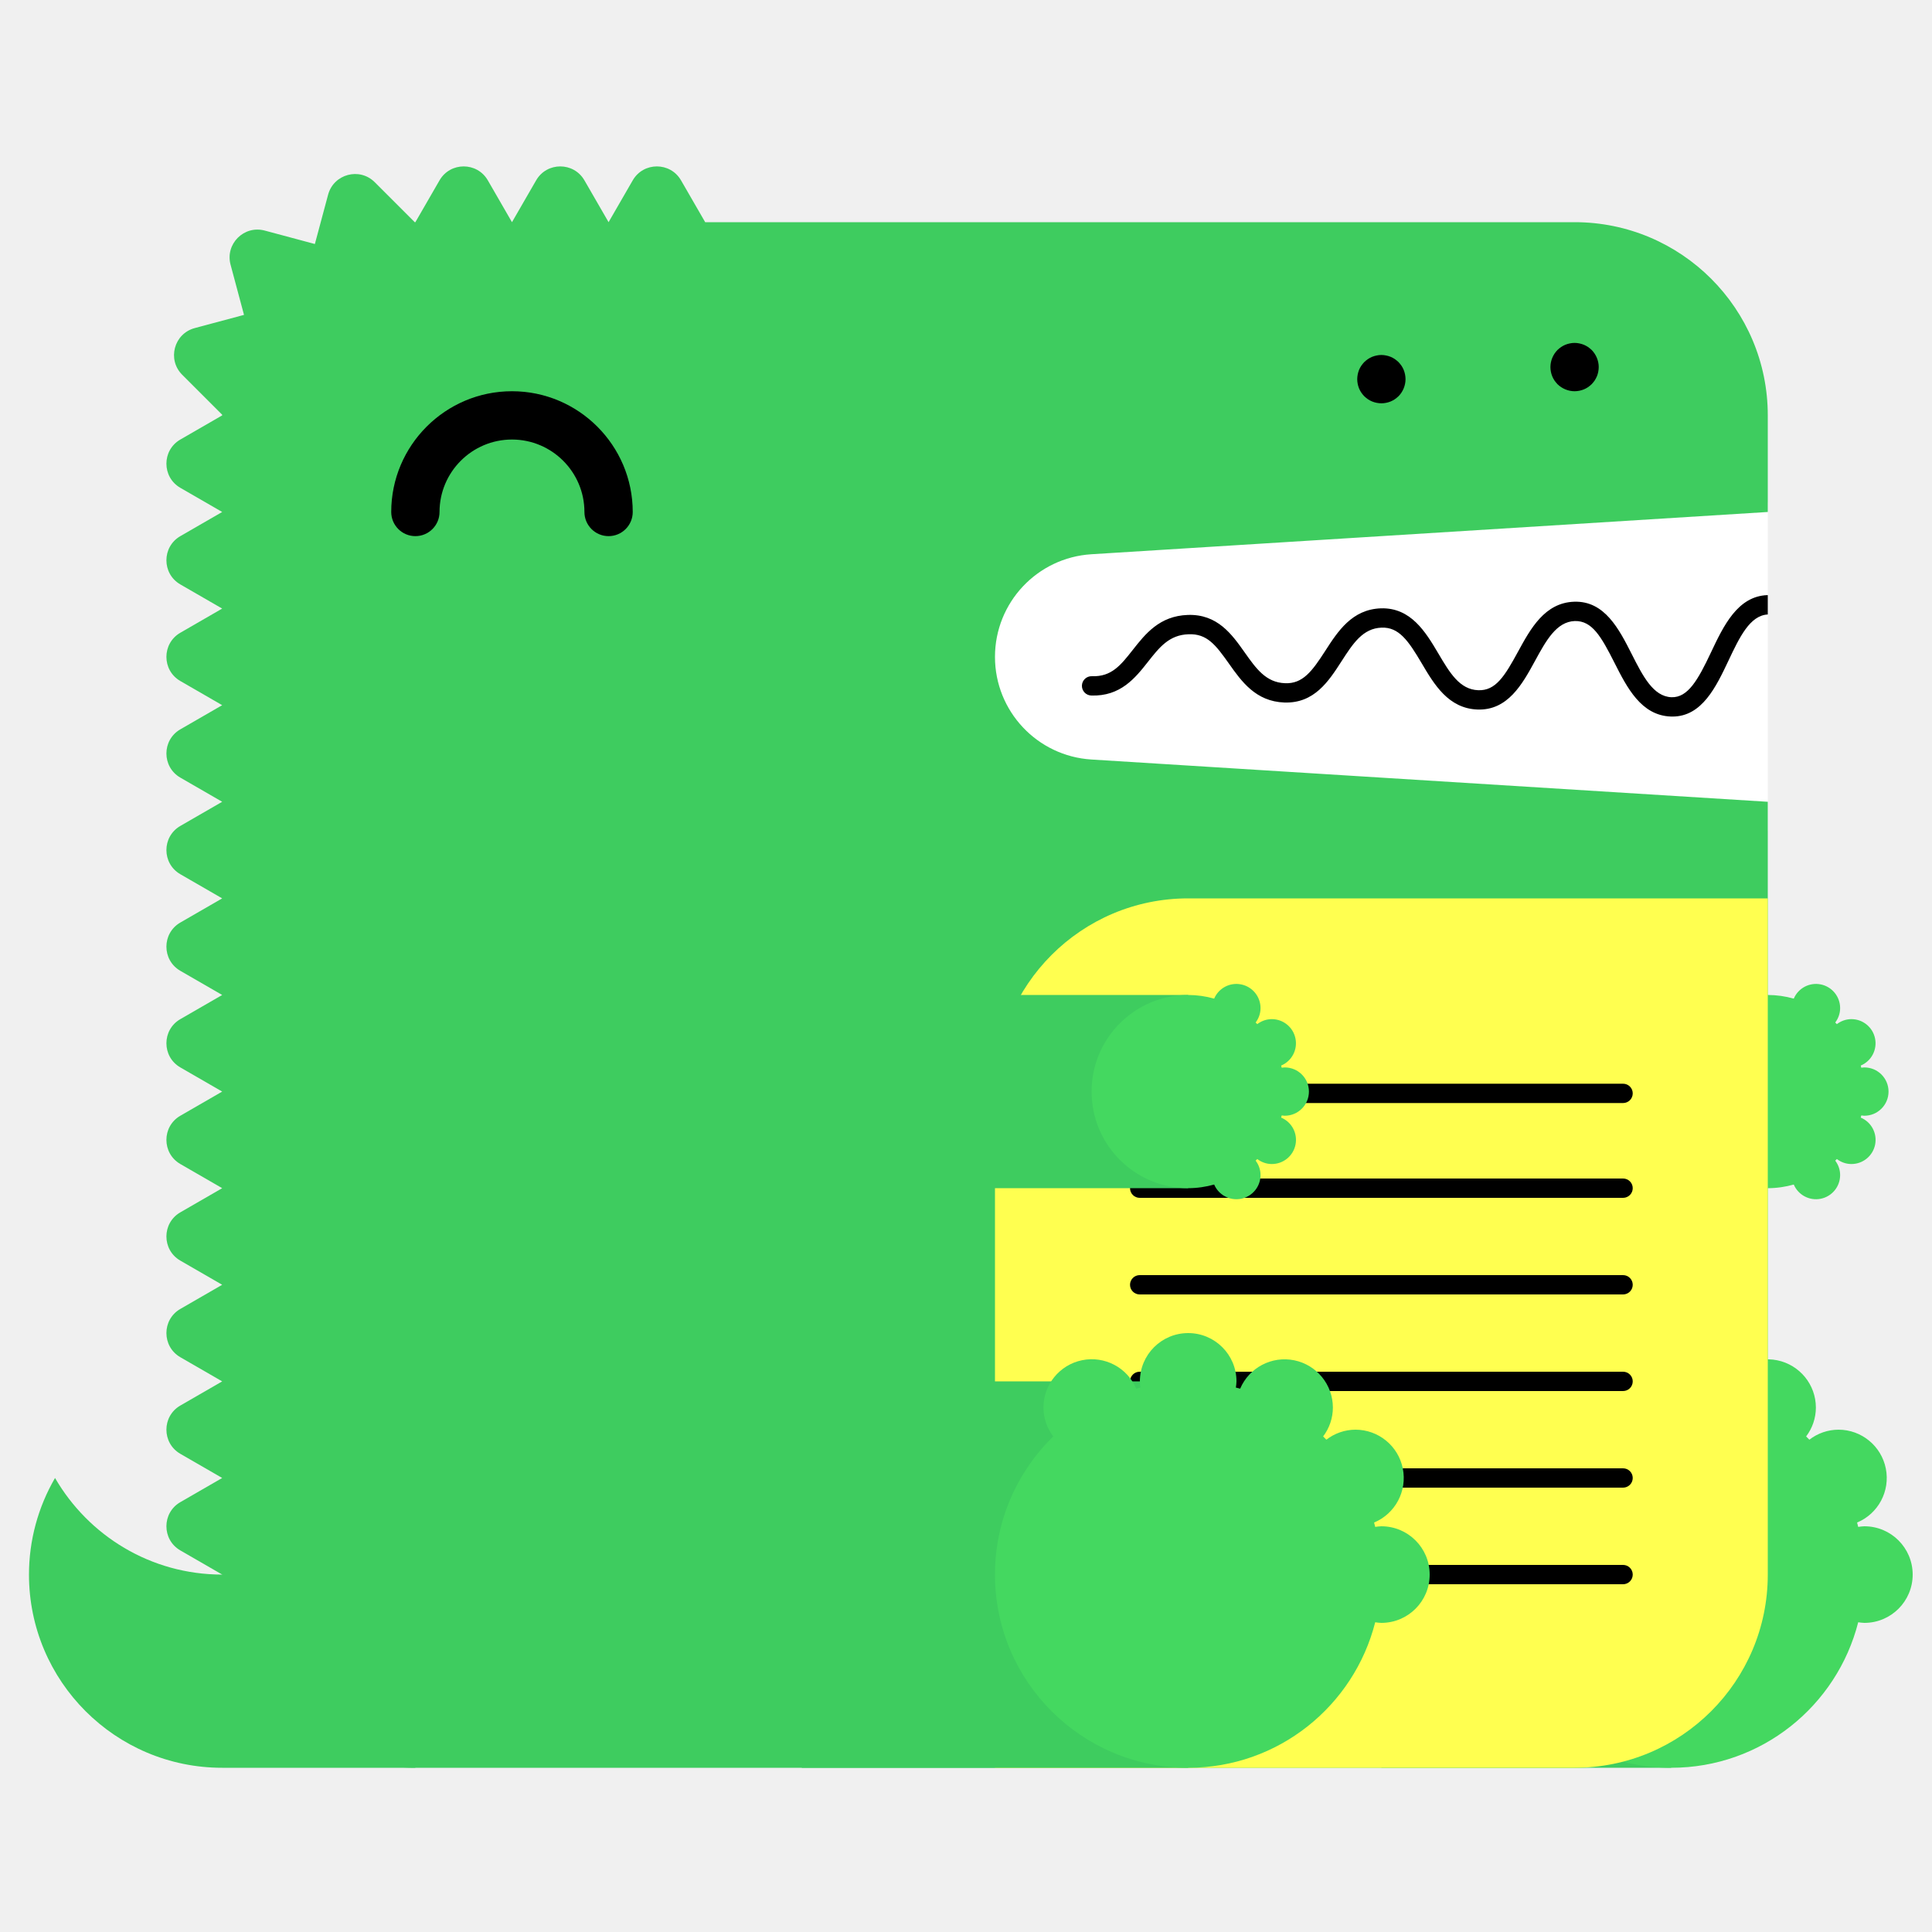
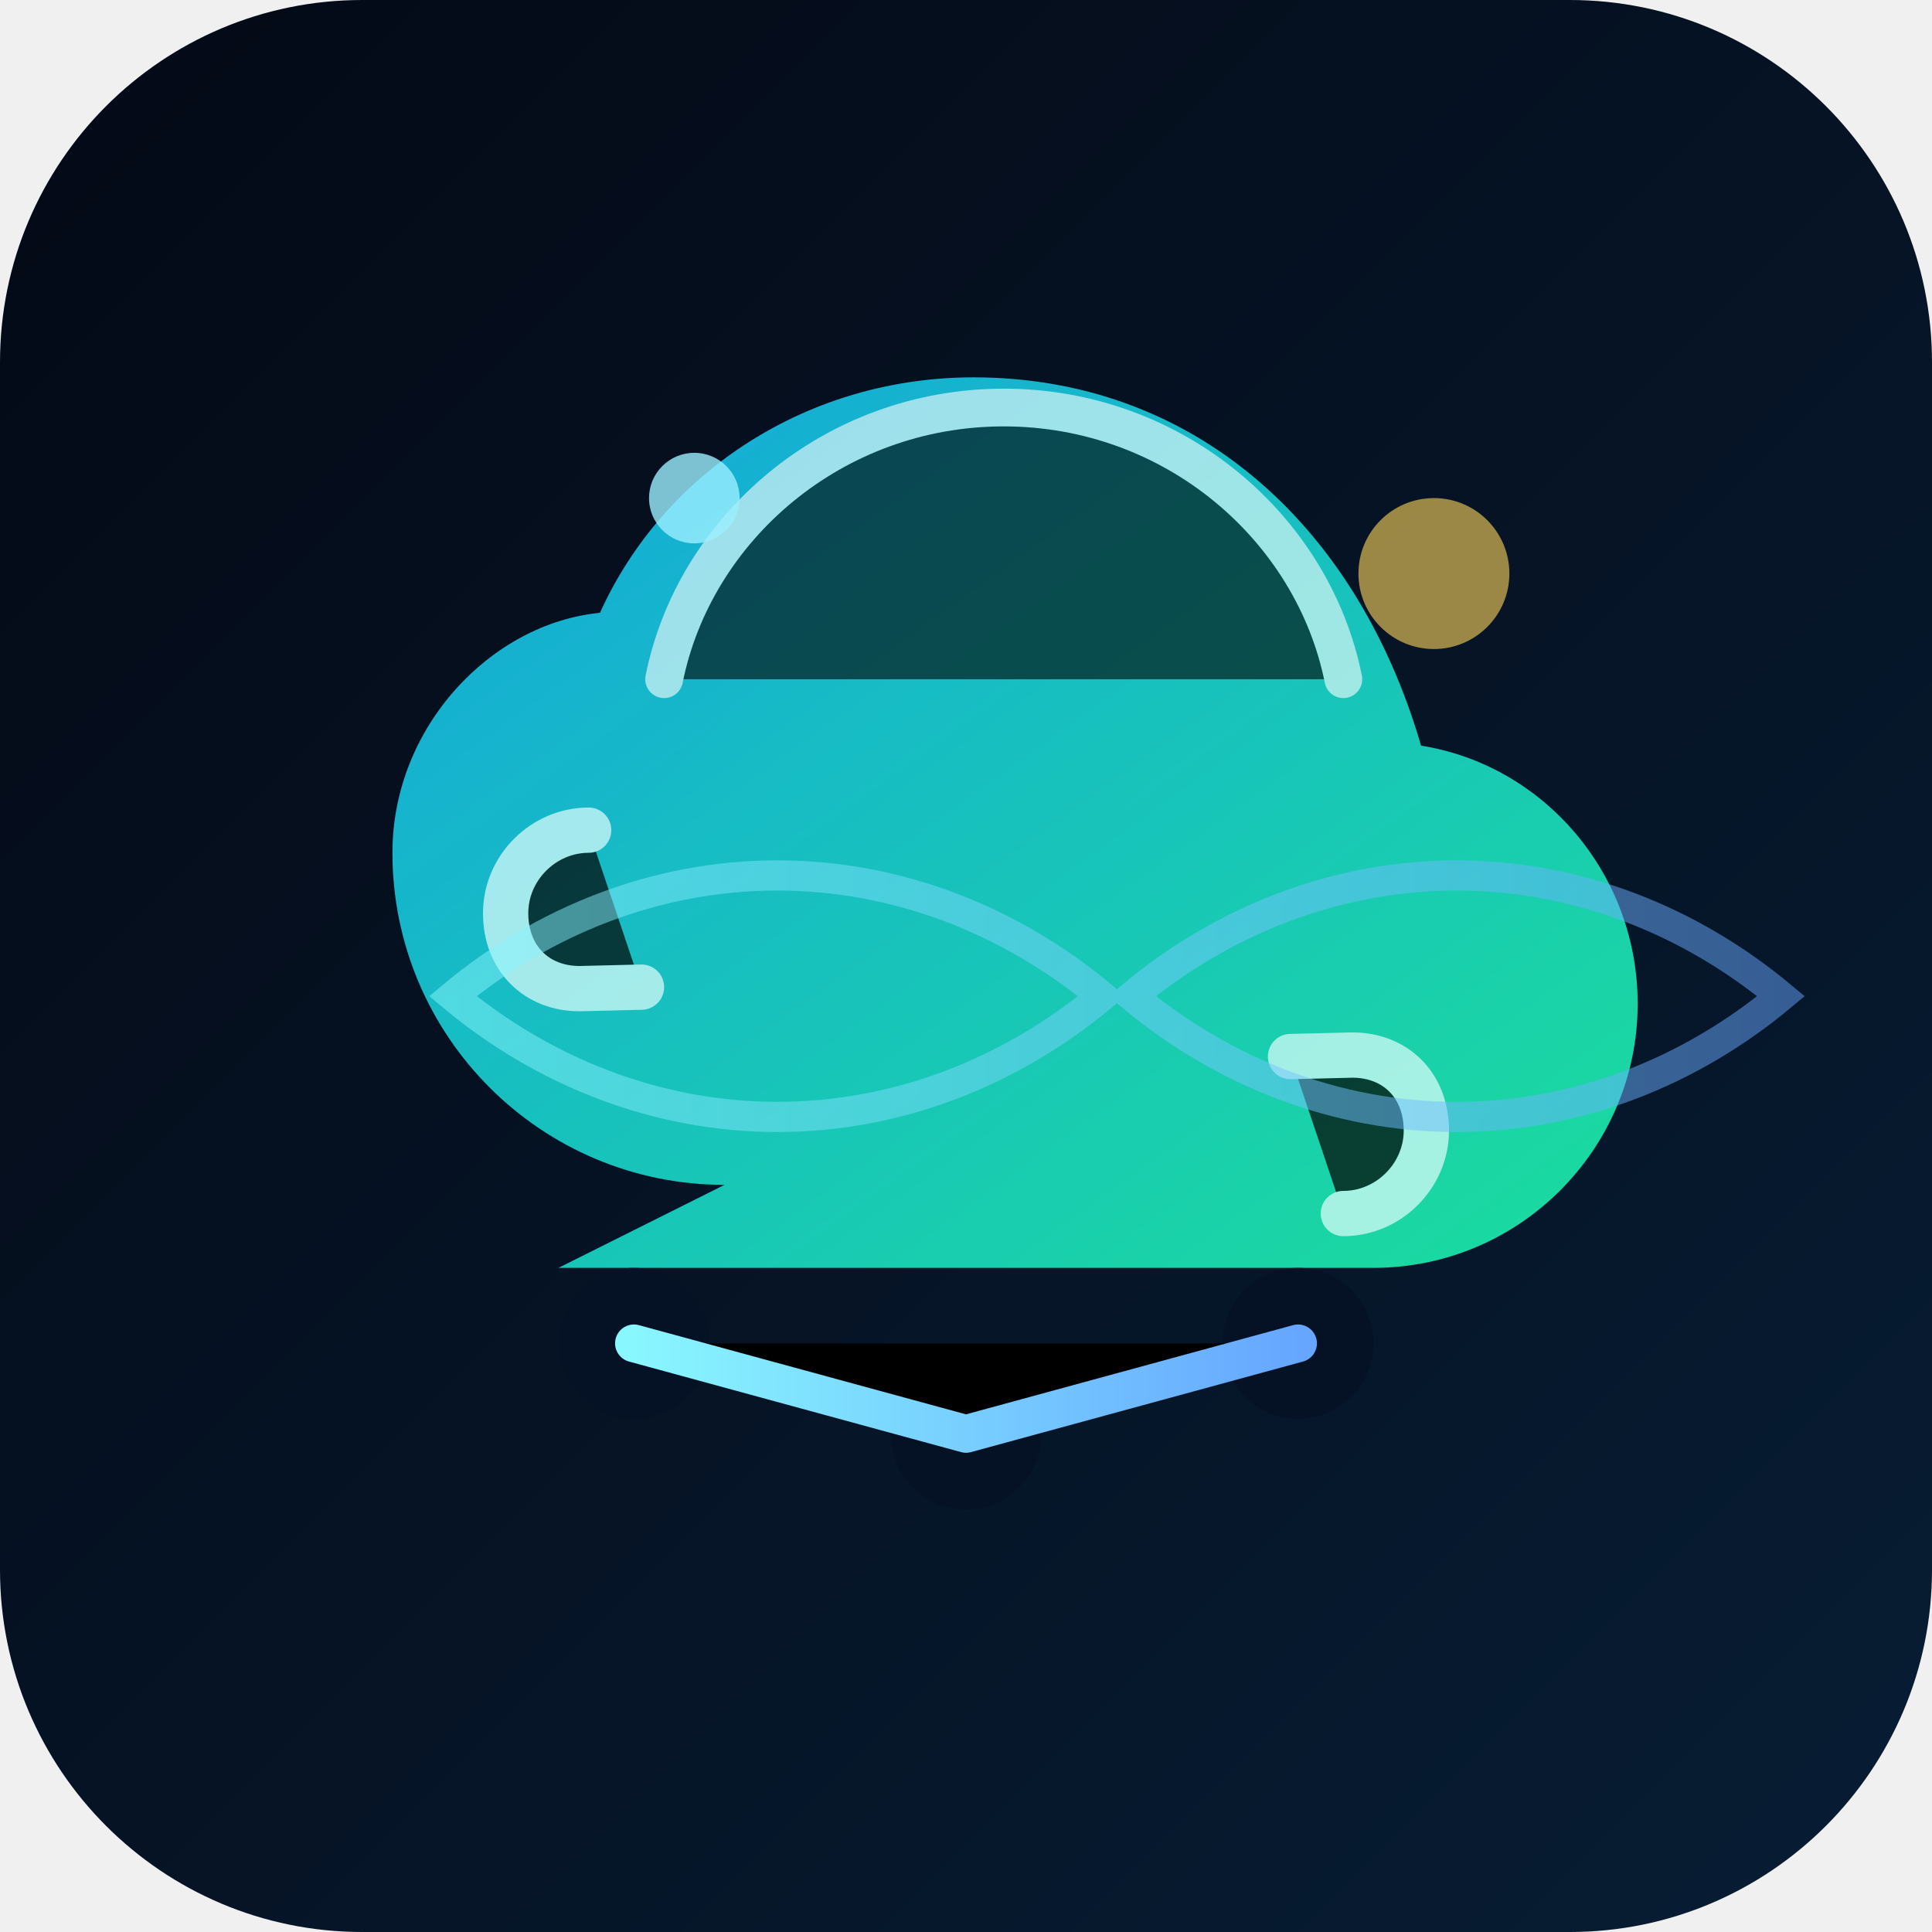
- <svg xmlns="http://www.w3.org/2000/svg" width="200" height="200" viewBox="0 0 200 200">
-   <g fill="none" fill-rule="evenodd">
-     <path fill="#FFF" d="M99 52h84v34H99z" />
-     <path d="M23 163c-7.398 0-13.843-4.027-17.303-10A19.886 19.886 0 0 0 3 163c0 11.046 8.954 20 20 20h20v-20H23z" fill="#3ECC5F" />
-     <path d="M112.98 57.376L183 53V43c0-11.046-8.954-20-20-20H73l-2.5-4.33c-1.112-1.925-3.889-1.925-5 0L63 23l-2.5-4.33c-1.111-1.925-3.889-1.925-5 0L53 23l-2.5-4.33c-1.111-1.925-3.889-1.925-5 0L43 23c-.022 0-.042.003-.065.003l-4.142-4.141c-1.57-1.571-4.252-.853-4.828 1.294l-1.369 5.104-5.192-1.392c-2.148-.575-4.111 1.389-3.535 3.536l1.39 5.193-5.102 1.367c-2.148.576-2.867 3.259-1.296 4.83l4.142 4.142c0 .021-.003.042-.003.064l-4.33 2.5c-1.925 1.111-1.925 3.889 0 5L23 53l-4.33 2.5c-1.925 1.111-1.925 3.889 0 5L23 63l-4.33 2.5c-1.925 1.111-1.925 3.889 0 5L23 73l-4.33 2.5c-1.925 1.111-1.925 3.889 0 5L23 83l-4.33 2.5c-1.925 1.111-1.925 3.889 0 5L23 93l-4.33 2.5c-1.925 1.111-1.925 3.889 0 5L23 103l-4.33 2.5c-1.925 1.111-1.925 3.889 0 5L23 113l-4.33 2.5c-1.925 1.111-1.925 3.889 0 5L23 123l-4.33 2.5c-1.925 1.111-1.925 3.889 0 5L23 133l-4.33 2.5c-1.925 1.111-1.925 3.889 0 5L23 143l-4.33 2.5c-1.925 1.111-1.925 3.889 0 5L23 153l-4.33 2.5c-1.925 1.111-1.925 3.889 0 5L23 163c0 11.046 8.954 20 20 20h120c11.046 0 20-8.954 20-20V83l-70.02-4.376A10.645 10.645 0 0 1 103 68c0-5.621 4.37-10.273 9.98-10.624" fill="#3ECC5F" />
-     <path fill="#3ECC5F" d="M143 183h30v-40h-30z" />
-     <path d="M193 158c-.219 0-.428.037-.639.064-.038-.15-.074-.301-.116-.451A5 5 0 0 0 190.32 148a4.96 4.96 0 0 0-3.016 1.036 26.531 26.531 0 0 0-.335-.336 4.955 4.955 0 0 0 1.011-2.987 5 5 0 0 0-9.599-1.959c-.148-.042-.297-.077-.445-.115.027-.211.064-.42.064-.639a5 5 0 0 0-5-5 5 5 0 0 0-5 5c0 .219.037.428.064.639-.148.038-.297.073-.445.115a4.998 4.998 0 0 0-9.599 1.959c0 1.125.384 2.151 1.011 2.987-3.717 3.632-6.031 8.693-6.031 14.3 0 11.046 8.954 20 20 20 9.339 0 17.16-6.41 19.361-15.064.211.027.42.064.639.064a5 5 0 0 0 5-5 5 5 0 0 0-5-5" fill="#44D860" />
-     <path fill="#3ECC5F" d="M153 123h30v-20h-30z" />
-     <path d="M193 115.5a2.5 2.5 0 1 0 0-5c-.109 0-.214.019-.319.032-.02-.075-.037-.15-.058-.225a2.501 2.501 0 0 0-.963-4.807c-.569 0-1.088.197-1.508.518a6.653 6.653 0 0 0-.168-.168c.314-.417.506-.931.506-1.494a2.5 2.5 0 0 0-4.8-.979A9.987 9.987 0 0 0 183 103c-5.522 0-10 4.478-10 10s4.478 10 10 10c.934 0 1.833-.138 2.69-.377a2.5 2.5 0 0 0 4.8-.979c0-.563-.192-1.077-.506-1.494.057-.055.113-.111.168-.168.42.321.939.518 1.508.518a2.5 2.5 0 0 0 .963-4.807c.021-.074.038-.15.058-.225.105.013.21.032.319.032" fill="#44D860" />
-     <path d="M63 55.5a2.5 2.5 0 0 1-2.5-2.5c0-4.136-3.364-7.5-7.5-7.5s-7.5 3.364-7.5 7.5a2.5 2.5 0 1 1-5 0c0-6.893 5.607-12.5 12.5-12.5S65.5 46.107 65.5 53a2.5 2.5 0 0 1-2.5 2.5" fill="#000" />
-     <path d="M103 183h60c11.046 0 20-8.954 20-20V93h-60c-11.046 0-20 8.954-20 20v70z" fill="#FFFF50" />
-     <path d="M168.02 124h-50.04a1 1 0 1 1 0-2h50.04a1 1 0 1 1 0 2m0 20h-50.04a1 1 0 1 1 0-2h50.04a1 1 0 1 1 0 2m0 20h-50.04a1 1 0 1 1 0-2h50.04a1 1 0 1 1 0 2m0-49.814h-50.04a1 1 0 1 1 0-2h50.04a1 1 0 1 1 0 2m0 19.814h-50.04a1 1 0 1 1 0-2h50.04a1 1 0 1 1 0 2m0 20h-50.04a1 1 0 1 1 0-2h50.04a1 1 0 1 1 0 2M183 61.611c-.012 0-.022-.006-.034-.005-3.09.105-4.552 3.196-5.842 5.923-1.346 2.85-2.387 4.703-4.093 4.647-1.889-.068-2.969-2.202-4.113-4.46-1.314-2.594-2.814-5.536-5.963-5.426-3.046.104-4.513 2.794-5.807 5.167-1.377 2.528-2.314 4.065-4.121 3.994-1.927-.07-2.951-1.805-4.136-3.813-1.321-2.236-2.848-4.75-5.936-4.664-2.994.103-4.465 2.385-5.763 4.4-1.373 2.13-2.335 3.428-4.165 3.351-1.973-.07-2.992-1.51-4.171-3.177-1.324-1.873-2.816-3.993-5.895-3.89-2.928.1-4.399 1.97-5.696 3.618-1.232 1.564-2.194 2.802-4.229 2.724a1 1 0 0 0-.072 2c3.017.101 4.545-1.8 5.872-3.487 1.177-1.496 2.193-2.787 4.193-2.855 1.926-.082 2.829 1.115 4.195 3.045 1.297 1.834 2.769 3.914 5.731 4.021 3.103.104 4.596-2.215 5.918-4.267 1.182-1.834 2.202-3.417 4.15-3.484 1.793-.067 2.769 1.35 4.145 3.681 1.297 2.197 2.766 4.686 5.787 4.796 3.125.108 4.634-2.62 5.949-5.035 1.139-2.088 2.214-4.06 4.119-4.126 1.793-.042 2.728 1.595 4.111 4.33 1.292 2.553 2.757 5.445 5.825 5.556l.169.003c3.064 0 4.518-3.075 5.805-5.794 1.139-2.41 2.217-4.68 4.067-4.773v-2z" fill="#000" />
-     <path fill="#3ECC5F" d="M83 183h40v-40H83z" />
-     <path d="M143 158c-.219 0-.428.037-.639.064-.038-.15-.074-.301-.116-.451A5 5 0 0 0 140.32 148a4.96 4.96 0 0 0-3.016 1.036 26.531 26.531 0 0 0-.335-.336 4.955 4.955 0 0 0 1.011-2.987 5 5 0 0 0-9.599-1.959c-.148-.042-.297-.077-.445-.115.027-.211.064-.42.064-.639a5 5 0 0 0-5-5 5 5 0 0 0-5 5c0 .219.037.428.064.639-.148.038-.297.073-.445.115a4.998 4.998 0 0 0-9.599 1.959c0 1.125.384 2.151 1.011 2.987-3.717 3.632-6.031 8.693-6.031 14.3 0 11.046 8.954 20 20 20 9.339 0 17.16-6.41 19.361-15.064.211.027.42.064.639.064a5 5 0 0 0 5-5 5 5 0 0 0-5-5" fill="#44D860" />
-     <path fill="#3ECC5F" d="M83 123h40v-20H83z" />
-     <path d="M133 115.5a2.5 2.5 0 1 0 0-5c-.109 0-.214.019-.319.032-.02-.075-.037-.15-.058-.225a2.501 2.501 0 0 0-.963-4.807c-.569 0-1.088.197-1.508.518a6.653 6.653 0 0 0-.168-.168c.314-.417.506-.931.506-1.494a2.5 2.5 0 0 0-4.8-.979A9.987 9.987 0 0 0 123 103c-5.522 0-10 4.478-10 10s4.478 10 10 10c.934 0 1.833-.138 2.69-.377a2.5 2.5 0 0 0 4.8-.979c0-.563-.192-1.077-.506-1.494.057-.055.113-.111.168-.168.42.321.939.518 1.508.518a2.5 2.5 0 0 0 .963-4.807c.021-.074.038-.15.058-.225.105.013.21.032.319.032" fill="#44D860" />
-     <path d="M143 41.75c-.16 0-.33-.02-.49-.05a2.52 2.52 0 0 1-.47-.14c-.15-.06-.29-.14-.431-.23-.13-.09-.259-.2-.38-.31-.109-.12-.219-.24-.309-.38s-.17-.28-.231-.43a2.619 2.619 0 0 1-.189-.96c0-.16.02-.33.05-.49.03-.16.08-.31.139-.47.061-.15.141-.29.231-.43.09-.13.2-.26.309-.38.121-.11.25-.22.38-.31.141-.09.281-.17.431-.23.149-.06.31-.11.47-.14.32-.07.65-.07.98 0 .159.03.32.08.47.14.149.06.29.14.43.23.13.09.259.2.38.31.11.12.22.25.31.38.09.14.17.28.23.43.06.16.11.31.14.47.029.16.05.33.05.49 0 .66-.271 1.31-.73 1.77-.121.11-.25.22-.38.31-.14.09-.281.17-.43.23a2.565 2.565 0 0 1-.96.19m20-1.25c-.66 0-1.3-.27-1.771-.73a3.802 3.802 0 0 1-.309-.38c-.09-.14-.17-.28-.231-.43a2.619 2.619 0 0 1-.189-.96c0-.66.27-1.3.729-1.77.121-.11.25-.22.38-.31.141-.09.281-.17.431-.23.149-.06.31-.11.47-.14.32-.07.66-.07.98 0 .159.03.32.08.47.14.149.06.29.14.43.23.13.09.259.2.38.31.459.47.73 1.11.73 1.77 0 .16-.021.33-.05.49-.03.16-.08.32-.14.47-.07.15-.14.29-.23.43-.09.13-.2.26-.31.38-.121.11-.25.22-.38.31-.14.09-.281.17-.43.23a2.565 2.565 0 0 1-.96.19" fill="#000" />
+ <svg xmlns="http://www.w3.org/2000/svg" width="256" height="256" viewBox="0 0 256 256">
+   <defs>
+     <linearGradient id="bg" x1="0%" y1="0%" x2="100%" y2="100%">
+       <stop offset="0%" stop-color="#040915" />
+       <stop offset="100%" stop-color="#071d34" />
+     </linearGradient>
+     <linearGradient id="cloud" x1="0%" y1="0%" x2="100%" y2="100%">
+       <stop offset="0%" stop-color="#17c2ff" />
+       <stop offset="100%" stop-color="#1effb0" />
+     </linearGradient>
+     <linearGradient id="link" x1="0%" y1="0%" x2="100%" y2="0%">
+       <stop offset="0%" stop-color="#89f7fe" />
+       <stop offset="100%" stop-color="#66a6ff" />
+     </linearGradient>
+   </defs>
+   <rect width="256" height="256" rx="48" fill="url(#bg)" />
+   <path d="M74 168h108c19.3 0 35-15.7 35-35 0-17.2-12.4-31.6-28.7-34.2C179.6 69 157.7 50 129 50c-21.8 0-41 12.4-49.5 31.2C65.1 82.6 52 96.3 52 113c0 24.3 19.7 44 44 44Z" fill="url(#cloud)" opacity=".85" />
+   <path d="M78 110c-6 0-11 5-11 11s4.1 10 9.8 10l8.2-.2m93 30c6 0 11-5 11-11s-4.1-10-9.8-10l-8.2.2" stroke="#dffefc" stroke-width="6" stroke-linecap="round" stroke-linejoin="round" opacity=".7" />
+   <path d="M88 90c4-20 22.4-36 45-36s41 16 45 36" stroke="#f8ffff" stroke-width="5" stroke-linecap="round" opacity=".6" />
+   <g fill="#051125">
+     <circle cx="84" cy="178" r="10" />
+     <circle cx="128" cy="190" r="10" />
+     <circle cx="172" cy="178" r="10" />
  </g>
+   <path d="M84 178l44 12 44-12" stroke="url(#link)" stroke-width="5" stroke-linecap="round" stroke-linejoin="round" />
+   <path d="M60 132c12-10 27-16 43-16s31 6 43 16c-12 10-27 16-43 16s-31-6-43-16Zm90 0c12-10 27-16 43-16s31 6 43 16c-12 10-27 16-43 16s-31-6-43-16Z" fill="none" stroke="url(#link)" stroke-width="4" stroke-linecap="round" opacity=".5" />
+   <circle cx="190" cy="76" r="10" fill="#ffd65c" opacity=".6" />
+   <circle cx="92" cy="66" r="6" fill="#9befff" opacity=".8" />
</svg>
